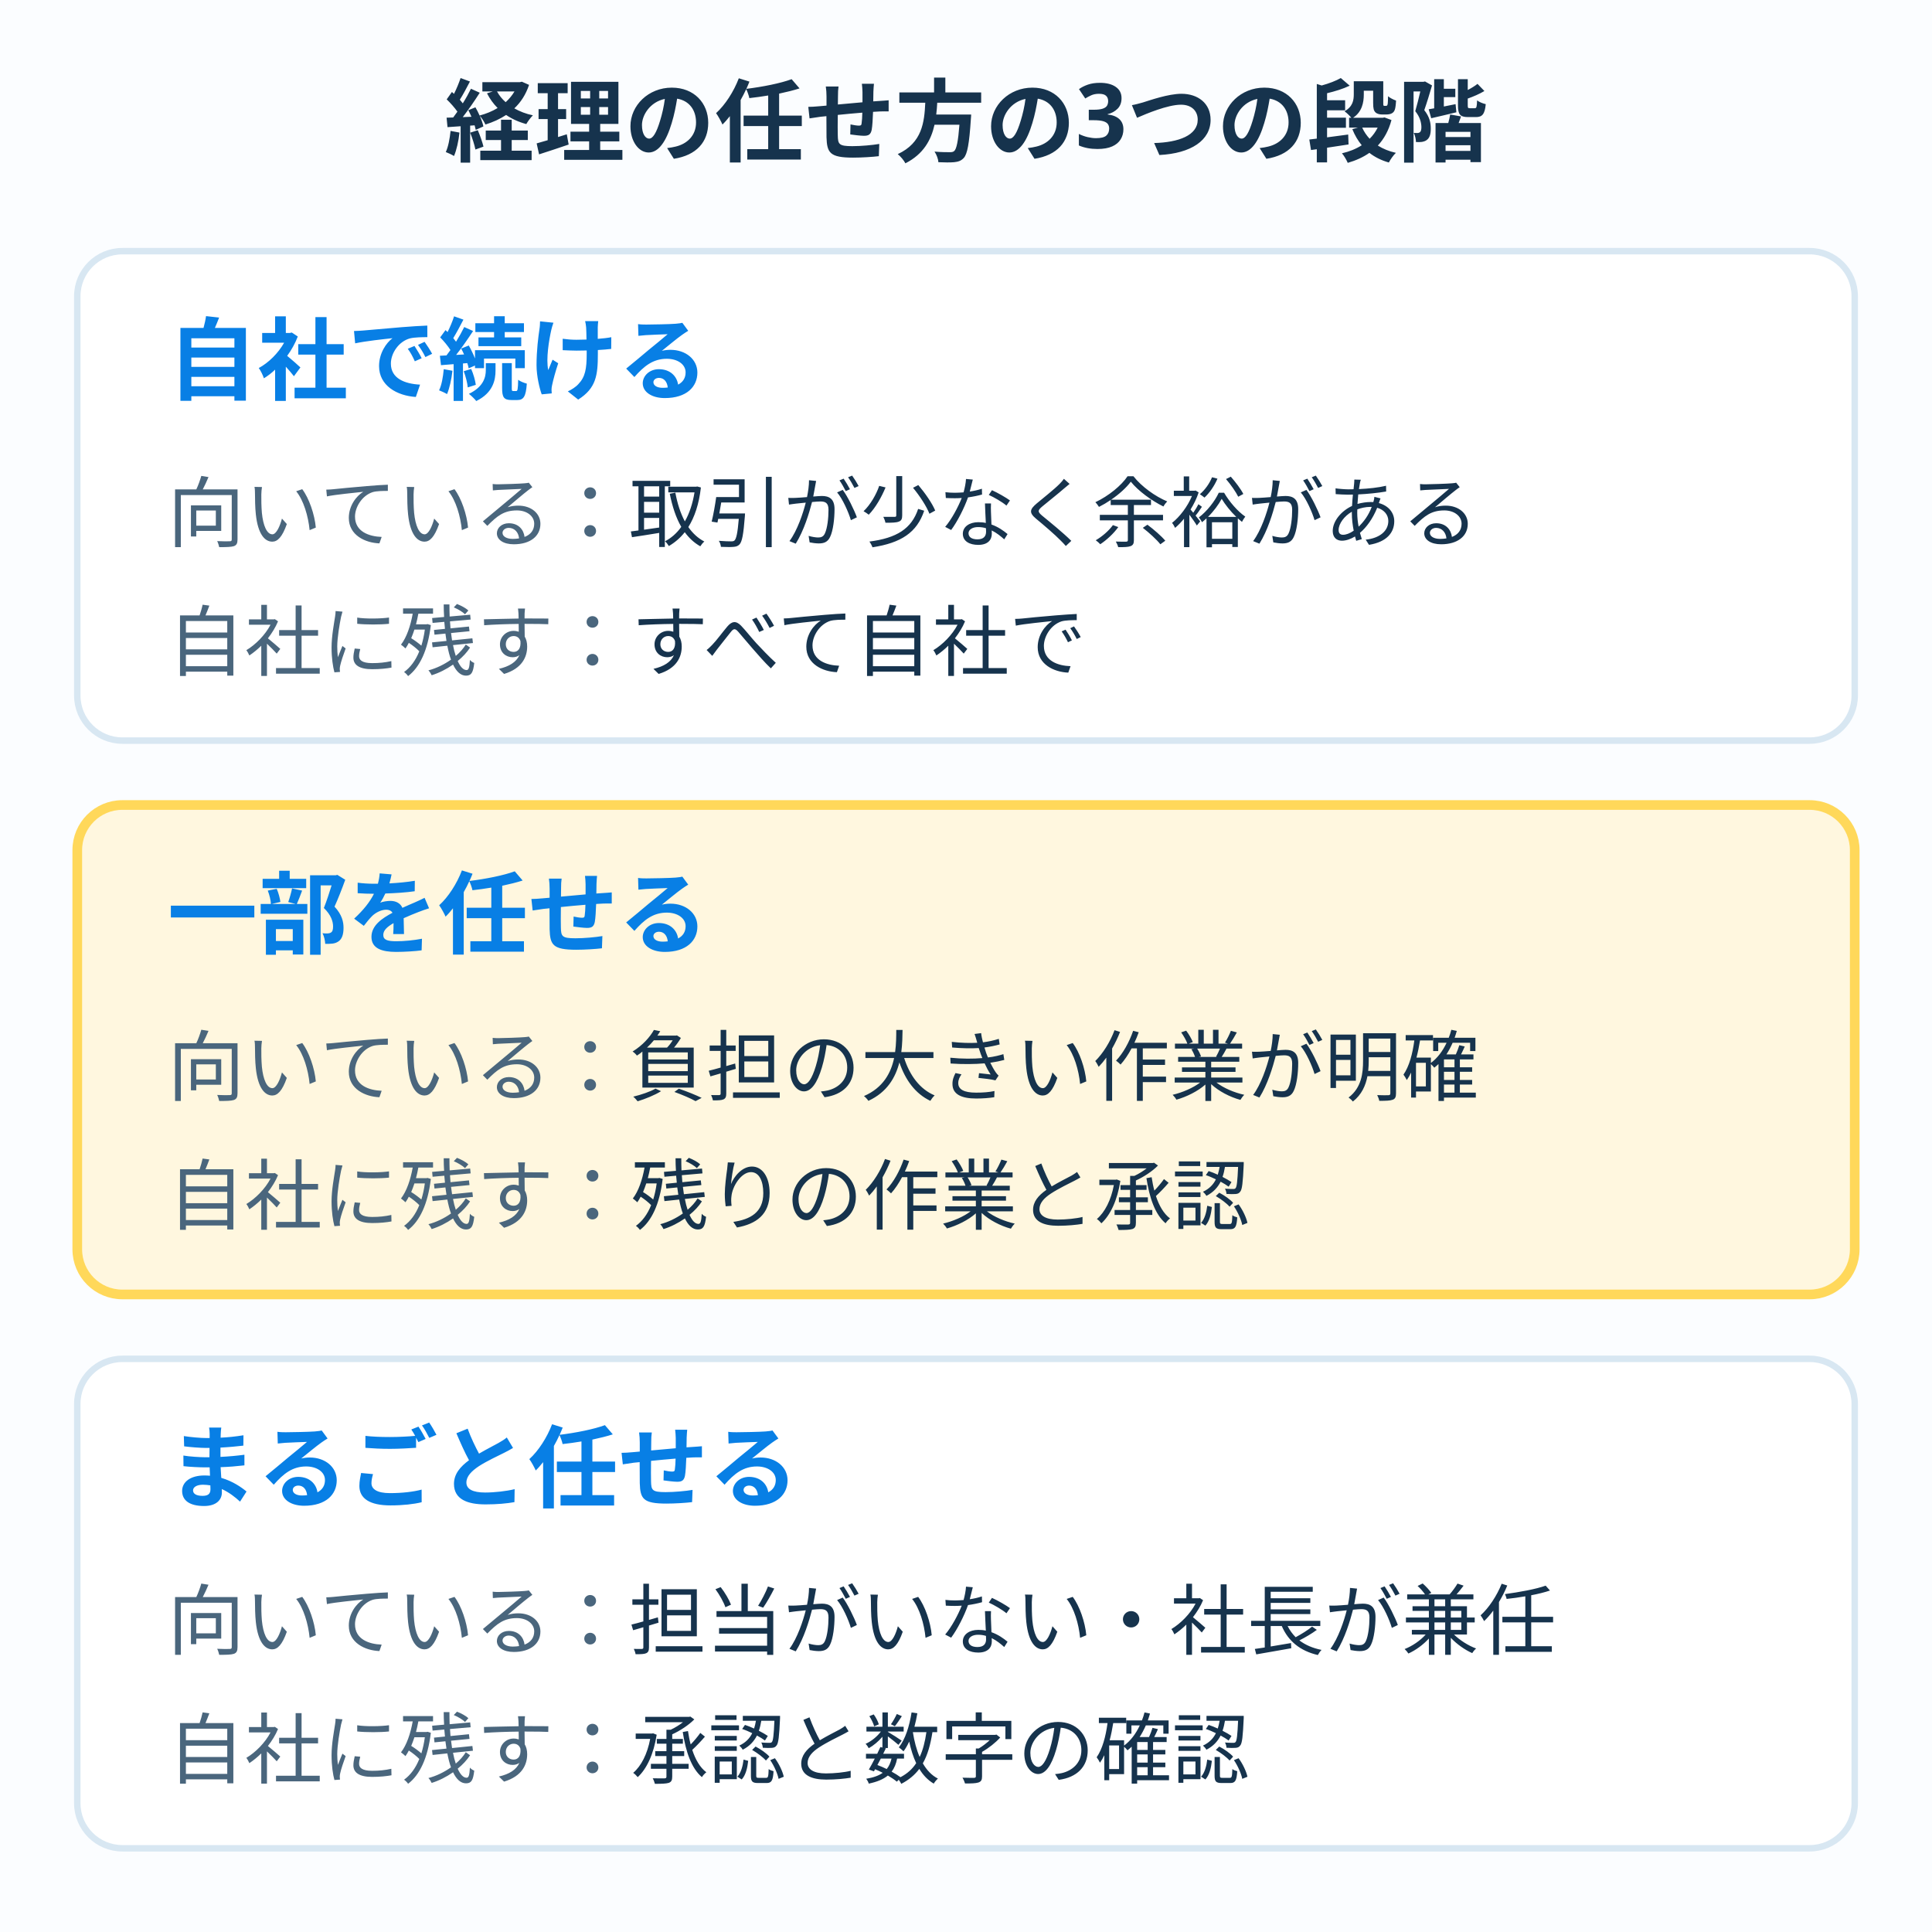
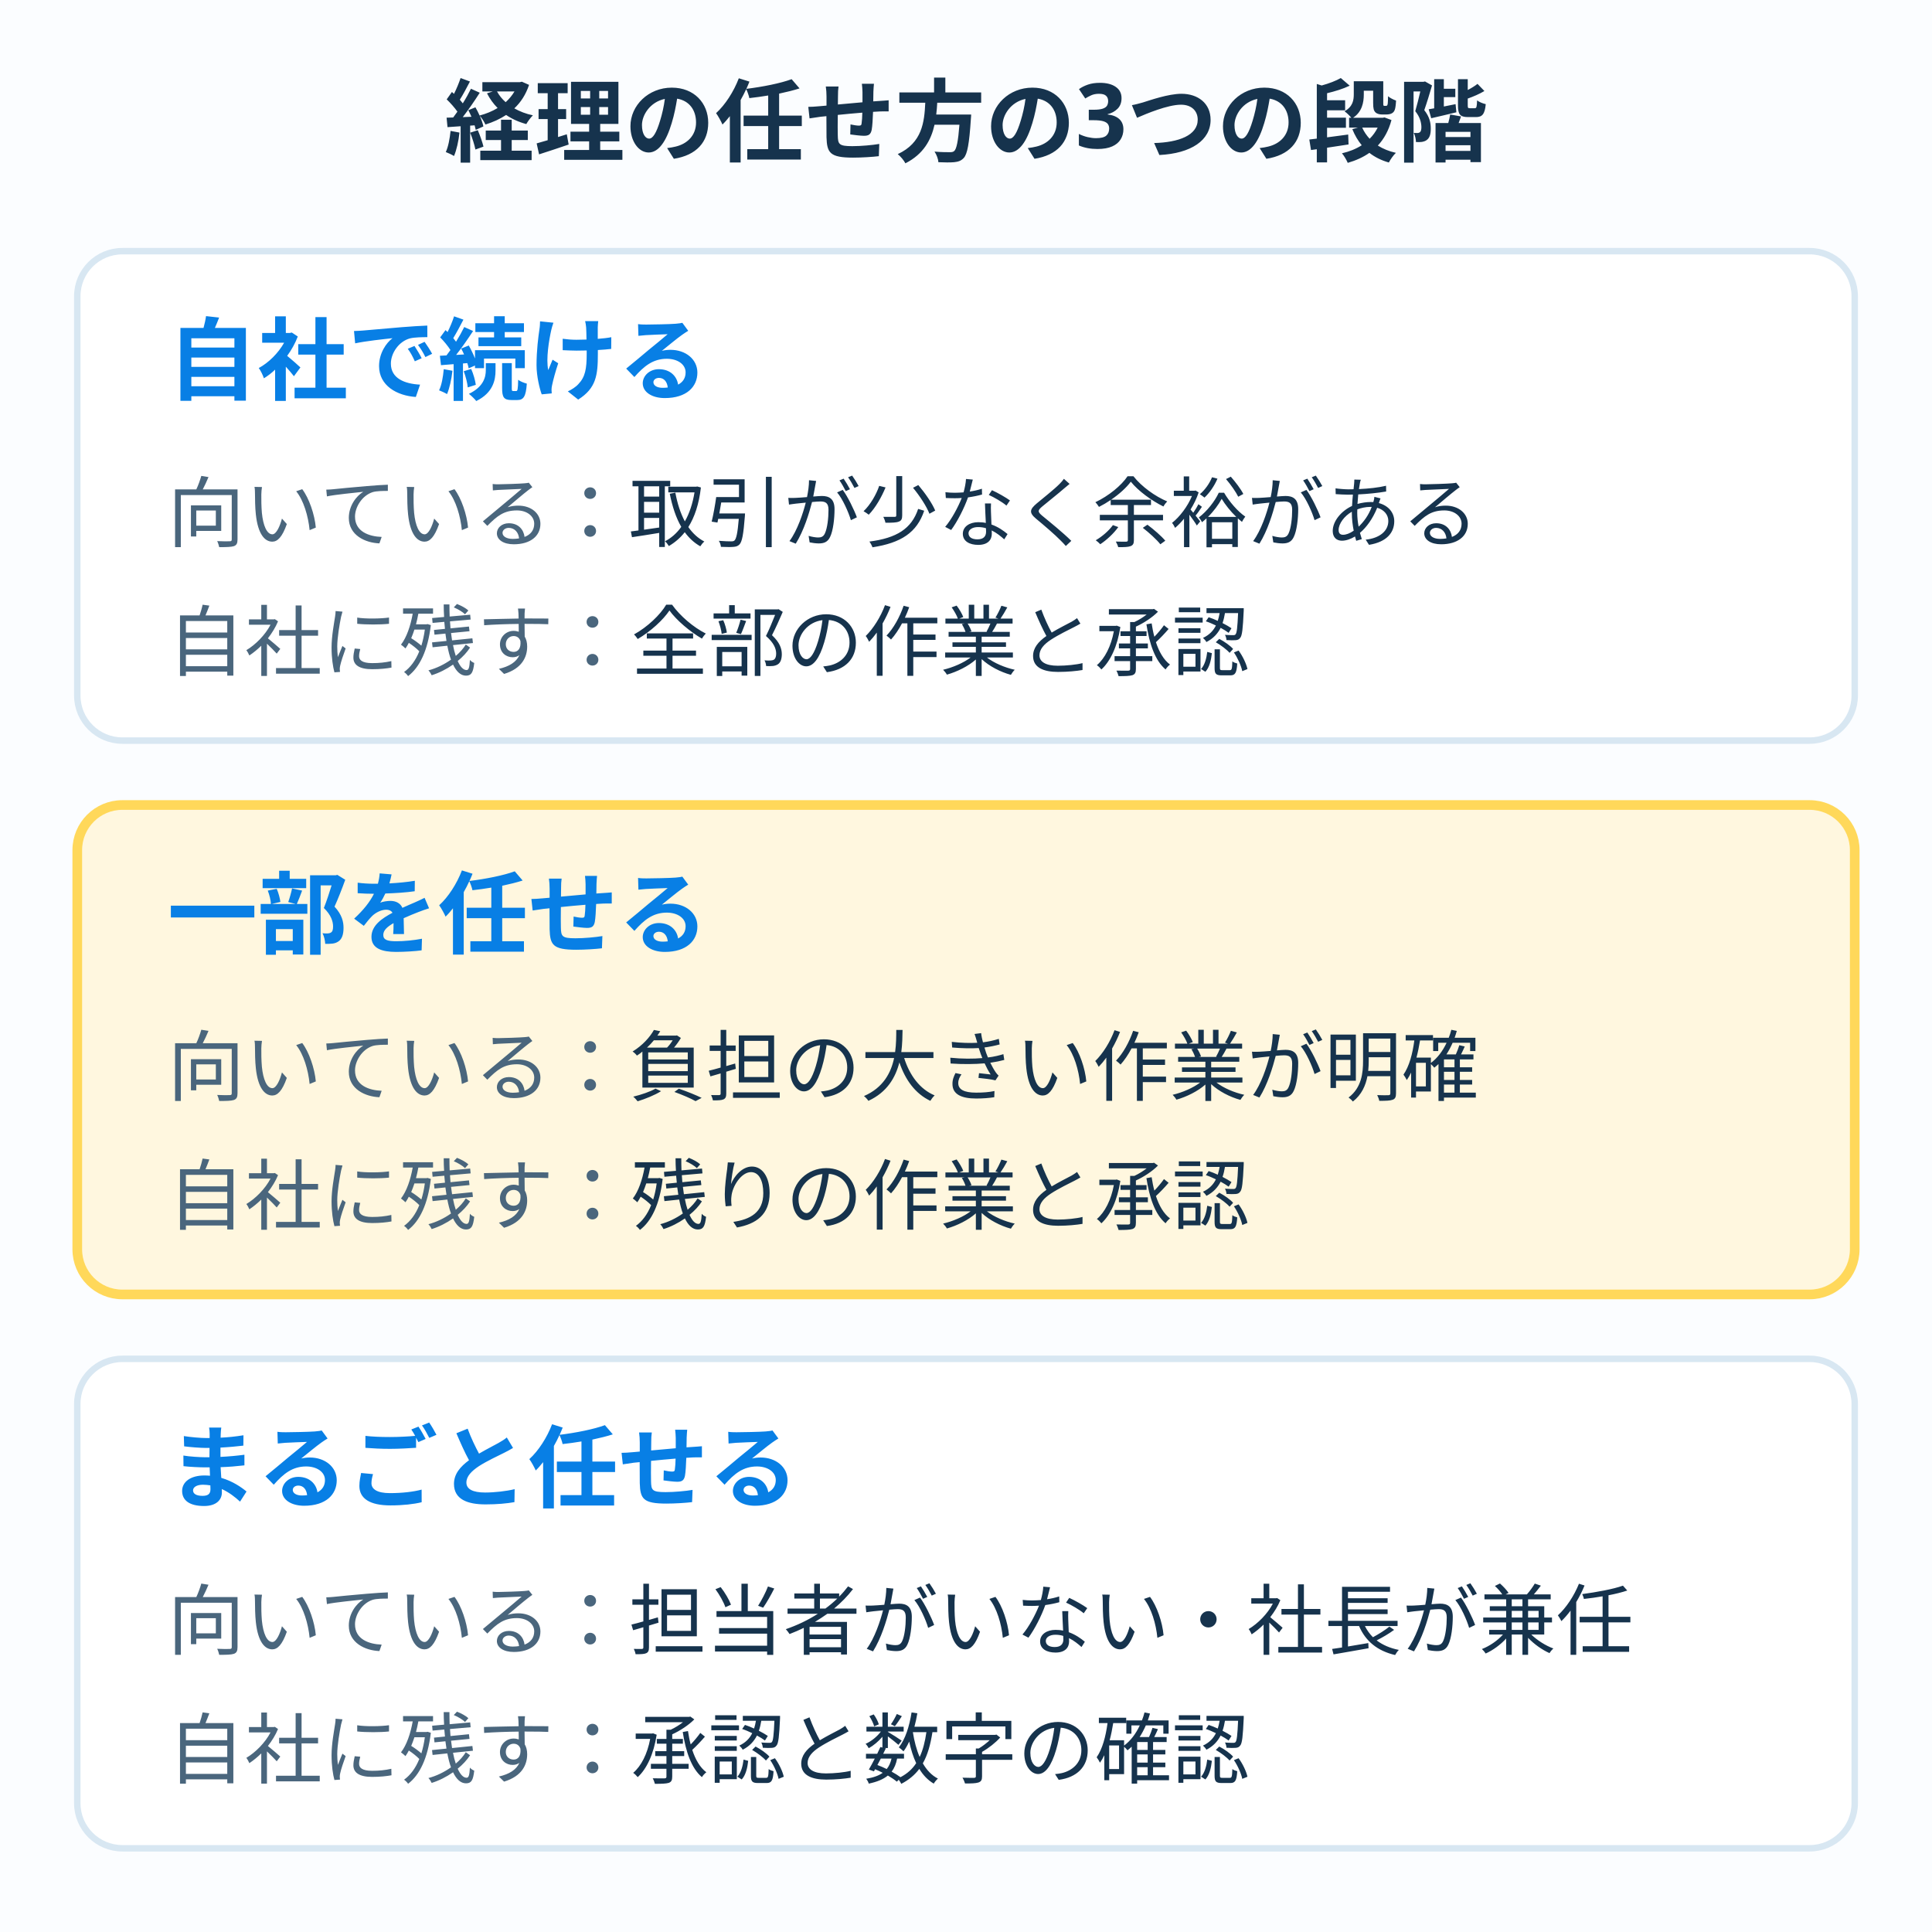
<svg xmlns="http://www.w3.org/2000/svg" viewBox="0 0 600 600" font-family="'Noto Sans JP','Hiragino Kaku Gothic ProN',sans-serif">
  <rect width="600" height="600" fill="#fbfdff" />
  <text x="300" y="48" font-size="28" font-weight="700" fill="#16334d" text-anchor="middle">経理の任せ方の3つの段階</text>
  <rect x="24" y="78" width="552" height="152" rx="14" fill="#ffffff" stroke="#d8e7f2" stroke-width="2" />
  <text x="52" y="122" font-size="28" font-weight="700" fill="#087fe5">自社で続ける</text>
  <text x="52" y="168" font-size="24" fill="#4a667d">向いている：<tspan fill="#16334d">取引が少なく余裕がある</tspan>
  </text>
-   <text x="52" y="208" font-size="24" fill="#4a667d">自社に残す：<tspan fill="#16334d">すべて自社で</tspan>
+   <text x="52" y="208" font-size="24" fill="#4a667d">自社に残す：<tspan fill="#16334d">全部の作業と承認</tspan>
  </text>
  <rect x="24" y="250" width="552" height="152" rx="14" fill="#fff7df" stroke="#ffd85a" stroke-width="3" />
  <text x="52" y="294" font-size="28" font-weight="700" fill="#087fe5">一部を任せる</text>
  <text x="52" y="340" font-size="24" fill="#4a667d">向いている：<tspan fill="#16334d">負担の大きい作業が明確</tspan>
  </text>
  <text x="52" y="380" font-size="24" fill="#4a667d">自社に残す：<tspan fill="#16334d">残りの作業と承認</tspan>
  </text>
  <rect x="24" y="422" width="552" height="152" rx="14" fill="#ffffff" stroke="#d8e7f2" stroke-width="2" />
  <text x="52" y="466" font-size="28" font-weight="700" fill="#087fe5">まるごと任せる</text>
-   <text x="52" y="512" font-size="24" fill="#4a667d">向いている：<tspan fill="#16334d">担当がいない・社長が兼任</tspan>
+   <text x="52" y="512" font-size="24" fill="#4a667d">向いている：<tspan fill="#16334d">担当者がいない・社長が兼任</tspan>
  </text>
  <text x="52" y="552" font-size="24" fill="#4a667d">自社に残す：<tspan fill="#16334d">承認と数字の確認</tspan>
  </text>
</svg>
